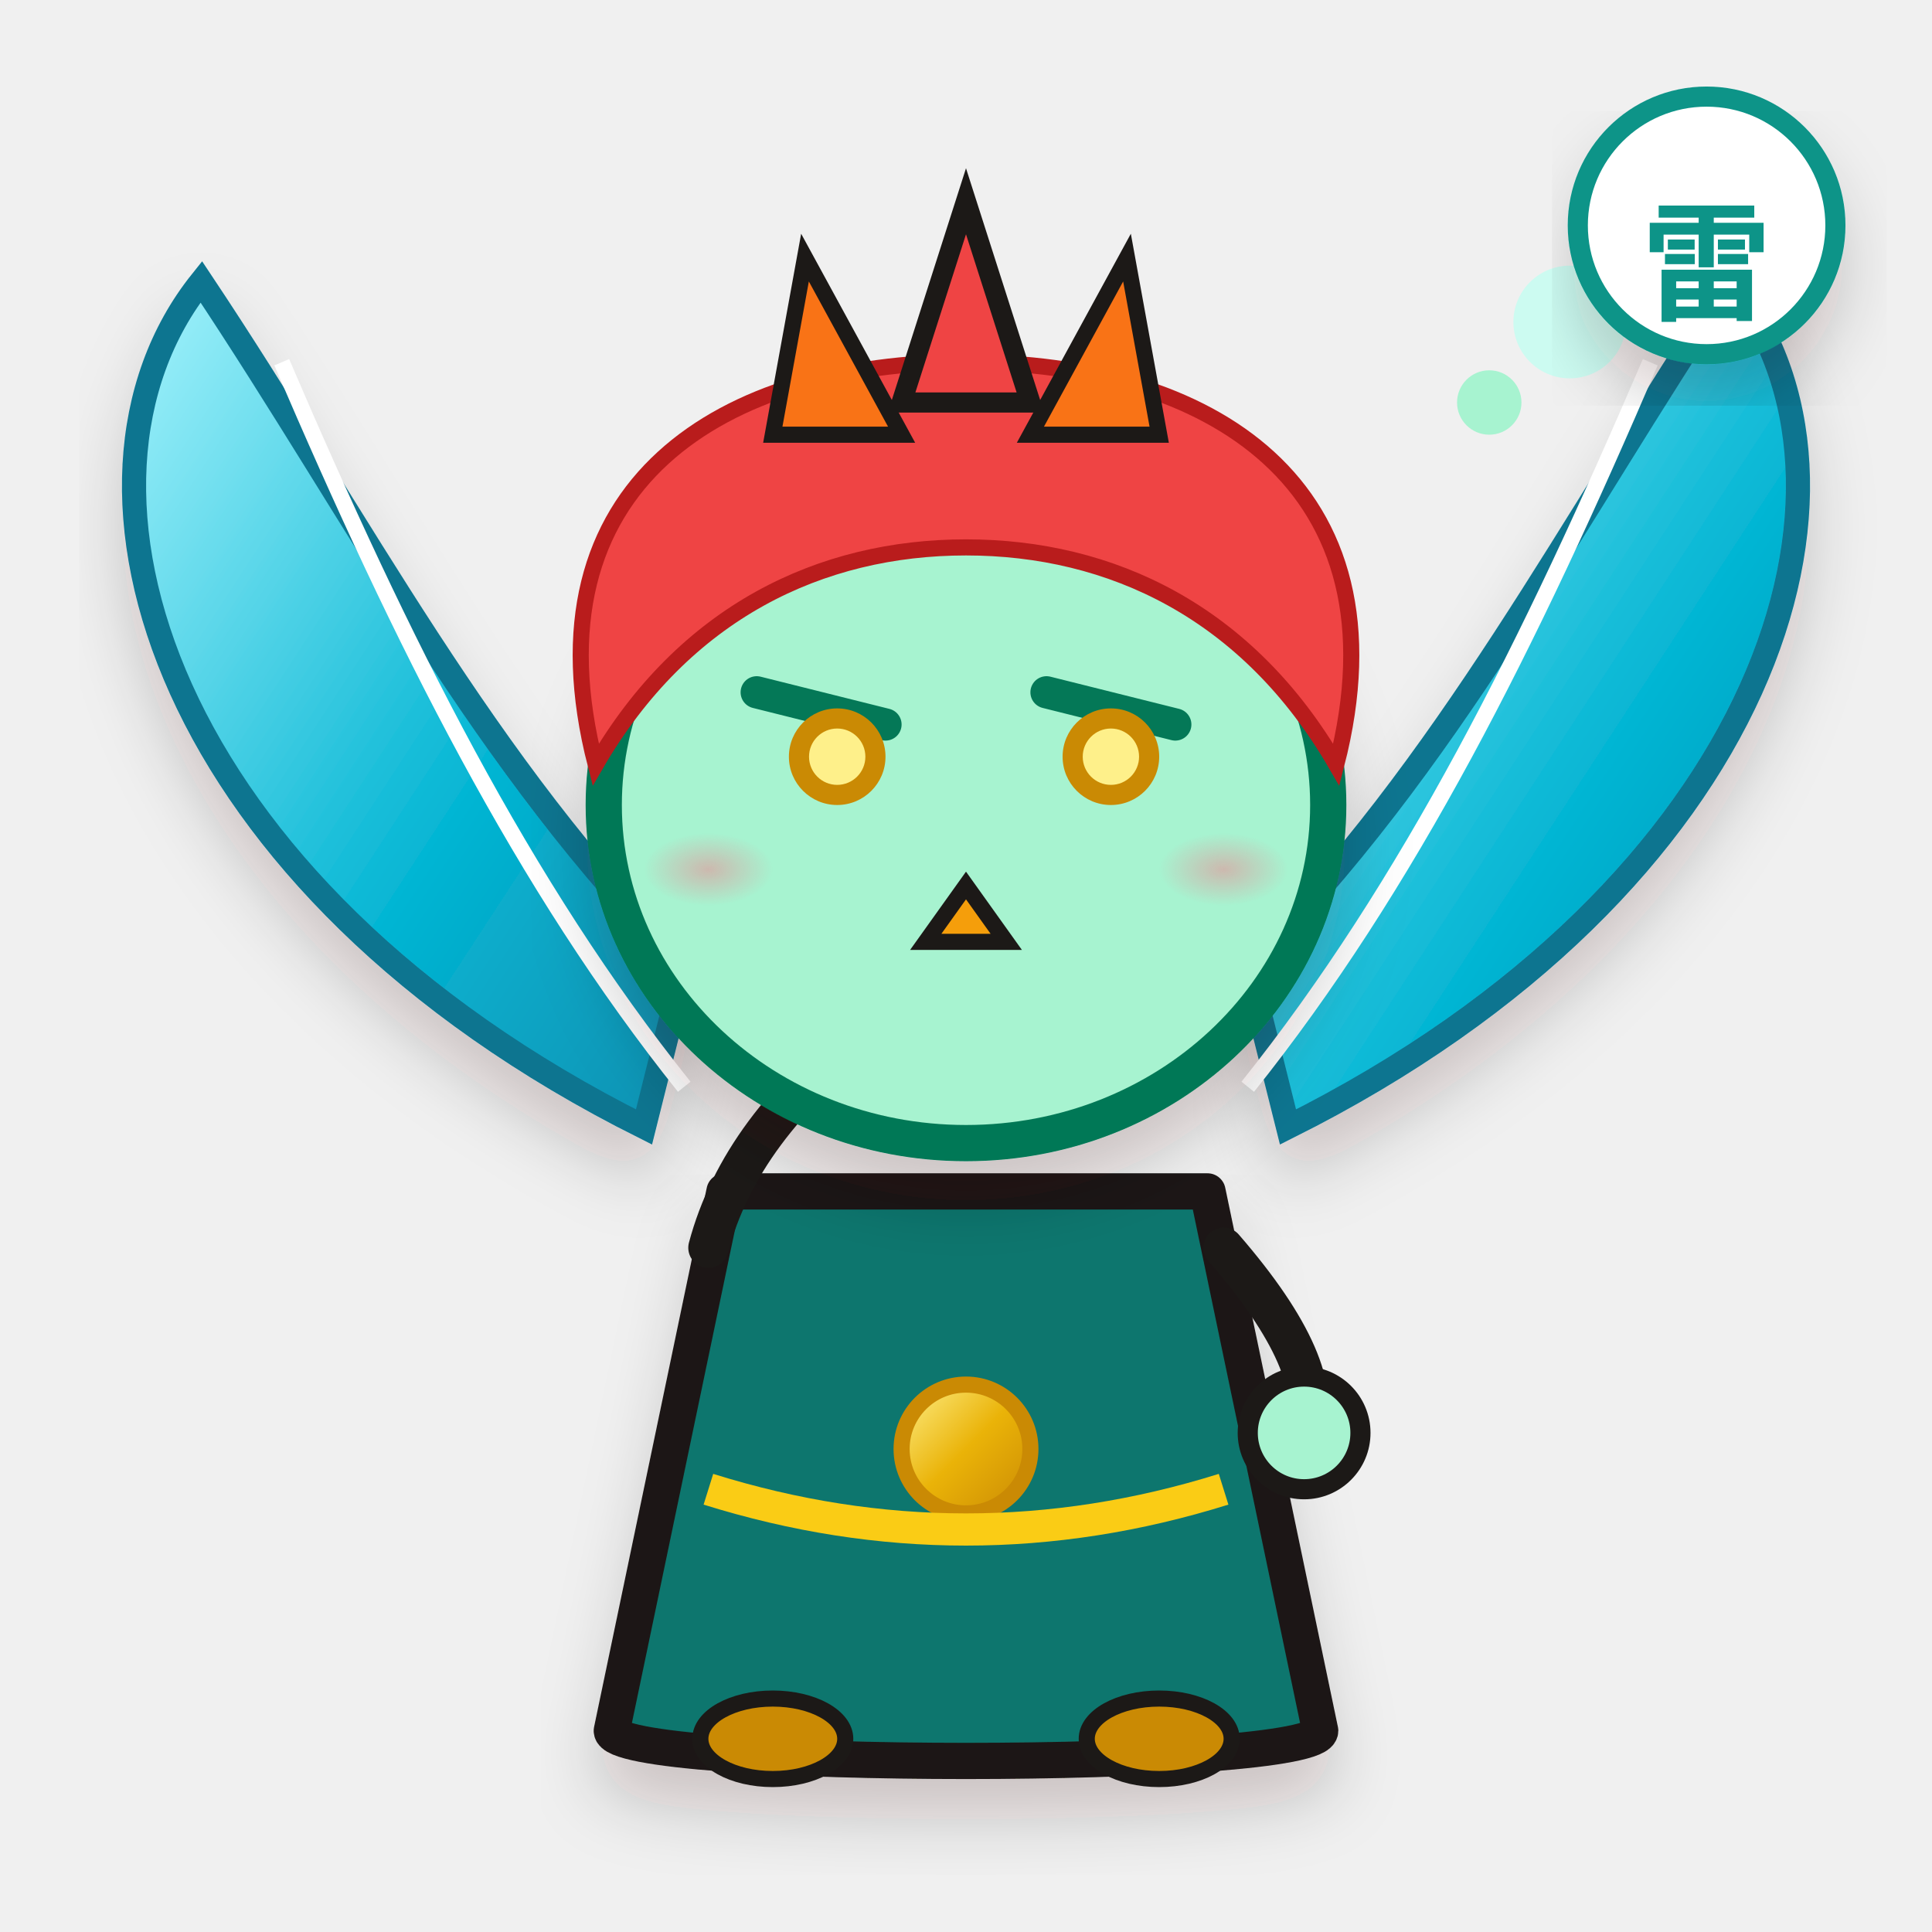
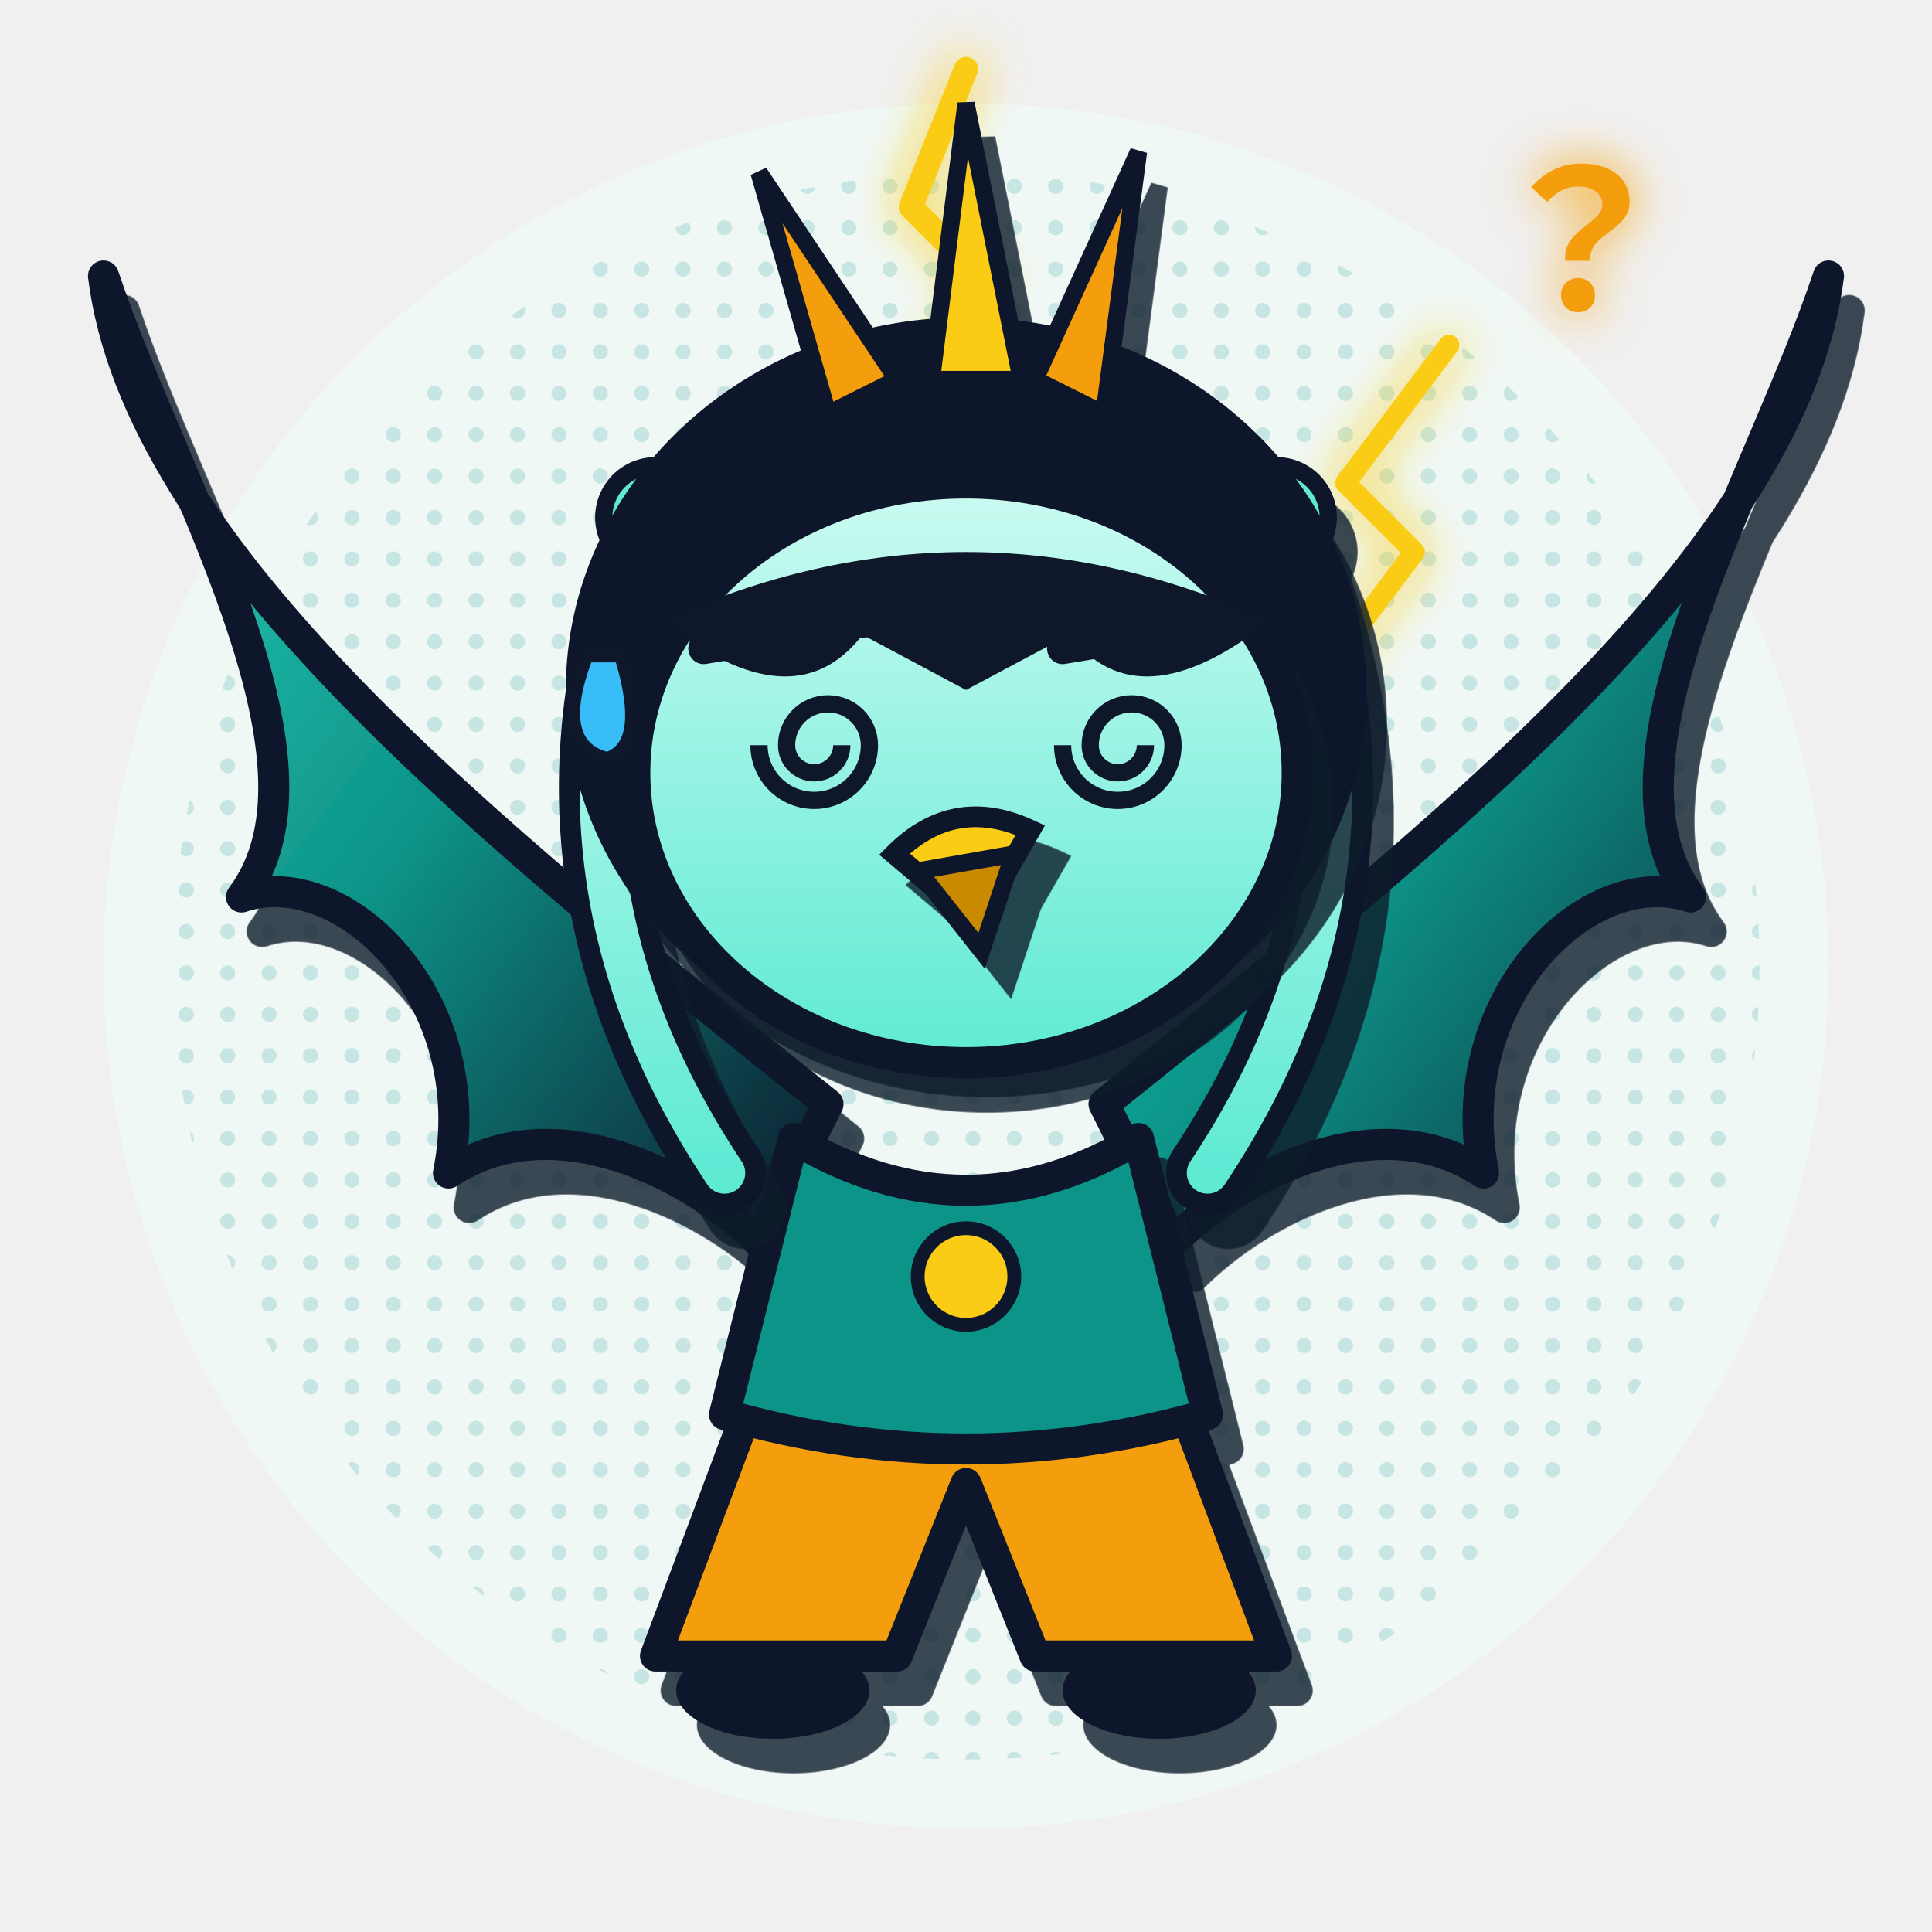
- <svg xmlns="http://www.w3.org/2000/svg" viewBox="0 0 240 240" width="100%" height="100%">
+ <svg xmlns="http://www.w3.org/2000/svg" viewBox="0 0 280 280" width="100%" height="100%">
  <defs>
-     <filter id="ink-shadow" x="-10%" y="-10%" width="130%" height="130%">
-       <feDropShadow dx="0" dy="5" stdDeviation="4" flood-color="#1c1917" flood-opacity="0.18" />
+     <pattern id="halftone-lz-th" width="6" height="6" patternUnits="userSpaceOnUse">
+       <circle cx="3" cy="3" r="1.1" fill="#0d9488" opacity="0.18" />
+     </pattern>
+     <filter id="comic-shadow-lz" x="-20%" y="-20%" width="140%" height="140%">
+       <feDropShadow dx="3" dy="5" stdDeviation="0" flood-color="#0f172a" flood-opacity="0.8" />
    </filter>
-     <linearGradient id="cyan-grad" x1="0" y1="0" x2="1" y2="1">
-       <stop offset="0%" stop-color="#a5f3fc" />
-       <stop offset="60%" stop-color="#06b6d4" />
-       <stop offset="100%" stop-color="#0891b2" />
+     <filter id="glow-thunder-lz" x="-20%" y="-20%" width="140%" height="140%">
+       <feGaussianBlur stdDeviation="3.5" result="blur" />
+       <feComposite in="SourceGraphic" in2="blur" operator="over" />
+     </filter>
+     <linearGradient id="wing-grad-lz" x1="0" y1="0" x2="1" y2="1">
+       <stop offset="0%" stop-color="#2dd4bf" />
+       <stop offset="50%" stop-color="#0d9488" />
+       <stop offset="100%" stop-color="#0f172a" />
    </linearGradient>
-     <linearGradient id="gold-grad" x1="0" y1="0" x2="1" y2="1">
-       <stop offset="0%" stop-color="#fef08a" />
-       <stop offset="50%" stop-color="#eab308" />
-       <stop offset="100%" stop-color="#ca8a04" />
+     <linearGradient id="skin-lz" x1="0" y1="0" x2="0" y2="1">
+       <stop offset="0%" stop-color="#ccfbf1" />
+       <stop offset="100%" stop-color="#5eead4" />
    </linearGradient>
-     <radialGradient id="blush-grad" cx="50%" cy="50%" r="50%">
-       <stop offset="0%" stop-color="#fb7185" stop-opacity="0.45" />
-       <stop offset="100%" stop-color="#fb7185" stop-opacity="0" />
-     </radialGradient>
  </defs>
-   <g id="lei-zhenzi-thinking">
-     <g id="thunder-wings">
-       <path d="M 80 140 C 20 110 5 60 25 35 C 45 65 60 95 85 120 Z" fill="url(#cyan-grad)" stroke="#0e7490" stroke-width="3" filter="url(#ink-shadow)" />
-       <path d="M 35 45 C 50 80 65 110 85 135" stroke="#ffffff" stroke-width="2" fill="none" />
-       <path d="M 160 140 C 220 110 235 60 215 35 C 195 65 180 95 155 120 Z" fill="url(#cyan-grad)" stroke="#0e7490" stroke-width="3" filter="url(#ink-shadow)" />
-       <path d="M 205 45 C 190 80 175 110 155 135" stroke="#ffffff" stroke-width="2" fill="none" />
-     </g>
-     <path d="M 90 148 L 76 215 C 76 220 164 220 164 215 L 150 148 Z" fill="#0f766e" stroke="#1c1917" stroke-width="4.5" stroke-linejoin="round" filter="url(#ink-shadow)" />
-     <circle cx="120" cy="180" r="8" fill="url(#gold-grad)" stroke="#ca8a04" stroke-width="2" />
-     <path d="M 88 185 Q 120 195 152 185" stroke="#facc15" stroke-width="4" fill="none" />
-     <ellipse cx="96" cy="216" rx="9" ry="5" fill="#ca8a04" stroke="#1c1917" stroke-width="2" />
-     <ellipse cx="144" cy="216" rx="9" ry="5" fill="#ca8a04" stroke="#1c1917" stroke-width="2" />
-     <path d="M 88 155 Q 92 140 108 128" stroke="#1c1917" stroke-width="5" fill="none" stroke-linecap="round" />
-     <circle cx="108" cy="128" r="7" fill="#a7f3d0" stroke="#1c1917" stroke-width="2.5" />
-     <path d="M 152 155 Q 165 170 162 178" stroke="#1c1917" stroke-width="5" fill="none" stroke-linecap="round" />
-     <circle cx="162" cy="178" r="7" fill="#a7f3d0" stroke="#1c1917" stroke-width="2.5" />
-     <g transform="translate(170, 30)">
-       <circle cx="15" cy="20" r="4" fill="#a7f3d0" />
-       <circle cx="25" cy="10" r="7" fill="#ccfbf1" />
-       <circle cx="42" cy="-2" r="16" fill="#ffffff" stroke="#0d9488" stroke-width="2.5" filter="url(#ink-shadow)" />
-       <text x="42" y="3" font-family="'Noto Serif TC', serif" font-weight="900" font-size="16" fill="#0d9488" text-anchor="middle" dominant-baseline="middle">雷</text>
-     </g>
-     <ellipse cx="120" cy="100" rx="45" ry="42" fill="#a7f3d0" stroke="#047857" stroke-width="4.5" filter="url(#ink-shadow)" />
-     <ellipse cx="88" cy="108" rx="8" ry="4.5" fill="url(#blush-grad)" />
-     <ellipse cx="152" cy="108" rx="8" ry="4.5" fill="url(#blush-grad)" />
-     <path d="M 94 86 L 110 90" stroke="#047857" stroke-width="4" stroke-linecap="round" />
-     <path d="M 146 90 L 130 86" stroke="#047857" stroke-width="4" stroke-linecap="round" />
-     <circle cx="104" cy="94" r="6" fill="#ca8a04" />
-     <circle cx="104" cy="94" r="3.5" fill="#fef08a" />
-     <circle cx="138" cy="94" r="6" fill="#ca8a04" />
-     <circle cx="138" cy="94" r="3.5" fill="#fef08a" />
-     <polygon points="120,110 125,117 115,117" fill="#f59e0b" stroke="#1c1917" stroke-width="2" />
-     <path d="M 74 95 C 65 60 90 45 120 45 C 150 45 175 60 166 95 C 155 76 138 68 120 68 C 102 68 85 76 74 95 Z" fill="#ef4444" stroke="#b91c1c" stroke-width="2" />
-     <polygon points="120,25 128,50 112,50" fill="#ef4444" stroke="#1c1917" stroke-width="2.5" />
-     <polygon points="100,32 112,54 96,54" fill="#f97316" stroke="#1c1917" stroke-width="2" />
-     <polygon points="140,32 144,54 128,54" fill="#f97316" stroke="#1c1917" stroke-width="2" />
+   <circle cx="140" cy="140" r="125" fill="#f0fdfa" opacity="0.6" />
+   <circle cx="140" cy="140" r="115" fill="url(#halftone-lz-th)" />
+   <g filter="url(#glow-thunder-lz)">
+     <path d="M 140 10 L 132 30 L 142 40 L 135 60" stroke="#facc15" stroke-width="3.5" fill="none" stroke-linecap="round" stroke-linejoin="round" />
+     <path d="M 210 50 L 195 70 L 205 80 L 190 100" stroke="#facc15" stroke-width="3" fill="none" stroke-linecap="round" stroke-linejoin="round" />
+     <text x="215" y="45" font-family="'Noto Serif TC', serif" font-weight="900" font-size="28" fill="#f59e0b">？</text>
+   </g>
+   <g id="wings" filter="url(#comic-shadow-lz)">
+     <path d="M 120 160 C 70 120 20 80 15 40 C 25 70 50 110 35 130 C 50 125 70 145 65 170 C 80 160 100 170 110 180 Z" fill="url(#wing-grad-lz)" stroke="#0f172a" stroke-width="4.5" stroke-linejoin="round" />
+     <path d="M 160 160 C 210 120 260 80 265 40 C 255 70 230 110 245 130 C 230 125 210 145 215 170 C 200 160 180 170 170 180 Z" fill="url(#wing-grad-lz)" stroke="#0f172a" stroke-width="4.5" stroke-linejoin="round" />
+   </g>
+   <g id="body" filter="url(#comic-shadow-lz)">
+     <path d="M 110 200 L 95 240 L 130 240 L 140 215 L 150 240 L 185 240 L 170 200 Z" fill="#f59e0b" stroke="#0f172a" stroke-width="4.5" stroke-linejoin="round" />
+     <path d="M 115 165 Q 140 180 165 165 L 175 205 Q 140 215 105 205 Z" fill="#0d9488" stroke="#0f172a" stroke-width="4.5" stroke-linejoin="round" />
+     <circle cx="140" cy="185" r="7" fill="#facc15" stroke="#0f172a" stroke-width="2" />
+     <ellipse cx="112" cy="245" rx="14" ry="7" fill="#0f172a" />
+     <ellipse cx="168" cy="245" rx="14" ry="7" fill="#0f172a" />
+   </g>
+   <g id="arms" filter="url(#comic-shadow-lz)">
+     <path d="M 105 170 Q 75 125 95 75" stroke="#0f172a" stroke-width="12" stroke-linecap="round" fill="none" />
+     <path d="M 105 170 Q 75 125 95 75" stroke="url(#skin-lz)" stroke-width="6" stroke-linecap="round" fill="none" />
+     <circle cx="95" cy="75" r="7.5" fill="#5eead4" stroke="#0f172a" stroke-width="2.5" />
+     <path d="M 175 170 Q 205 125 185 75" stroke="#0f172a" stroke-width="12" stroke-linecap="round" fill="none" />
+     <path d="M 175 170 Q 205 125 185 75" stroke="url(#skin-lz)" stroke-width="6" stroke-linecap="round" fill="none" />
+     <circle cx="185" cy="75" r="7.5" fill="#5eead4" stroke="#0f172a" stroke-width="2.5" />
+   </g>
+   <g id="hair-back" filter="url(#comic-shadow-lz)">
+     <ellipse cx="140" cy="100" rx="56" ry="52" fill="#0f172a" stroke="#0f172a" stroke-width="4" />
+     <polygon points="120,60 110,25 130,55" fill="#f59e0b" stroke="#0f172a" stroke-width="2.5" />
+     <polygon points="135,55 140,15 148,55" fill="#facc15" stroke="#0f172a" stroke-width="2.5" />
+     <polygon points="150,55 165,22 160,60" fill="#f59e0b" stroke="#0f172a" stroke-width="2.5" />
+   </g>
+   <ellipse cx="140" cy="112" rx="48" ry="42" fill="url(#skin-lz)" stroke="#0f172a" stroke-width="4.5" filter="url(#comic-shadow-lz)" />
+   <path d="M 85 95 Q 80 108 88 110 Q 94 108 90 95 Z" fill="#38bdf8" stroke="#0f172a" stroke-width="2" />
+   <path d="M 96 90 Q 115 105 125 92 L 140 100 L 155 92 Q 165 105 184 90 Q 140 70 96 90 Z" fill="#0f172a" />
+   <g id="eyes">
+     <path d="M 118 108 m -8, 0 a 8,8 0 1,0 16,0 a 6,6 0 1,0 -12,0 a 4,4 0 1,0 8,0" fill="none" stroke="#0f172a" stroke-width="2.5" />
+     <path d="M 162 108 m -8, 0 a 8,8 0 1,0 16,0 a 6,6 0 1,0 -12,0 a 4,4 0 1,0 8,0" fill="none" stroke="#0f172a" stroke-width="2.5" />
+   </g>
+   <path d="M 102 94 L 126 90" stroke="#0f172a" stroke-width="4.5" stroke-linecap="round" />
+   <path d="M 178 90 L 154 94" stroke="#0f172a" stroke-width="4.5" stroke-linecap="round" />
+   <g id="bird-beak" transform="rotate(-10 140 125)" filter="url(#comic-shadow-lz)">
+     <path d="M 130 122 Q 140 115 150 122 L 140 134 Z" fill="#facc15" stroke="#0f172a" stroke-width="3" />
+     <path d="M 133 125 L 140 138 L 147 125 Z" fill="#ca8a04" stroke="#0f172a" stroke-width="2.5" />
  </g>
</svg>
